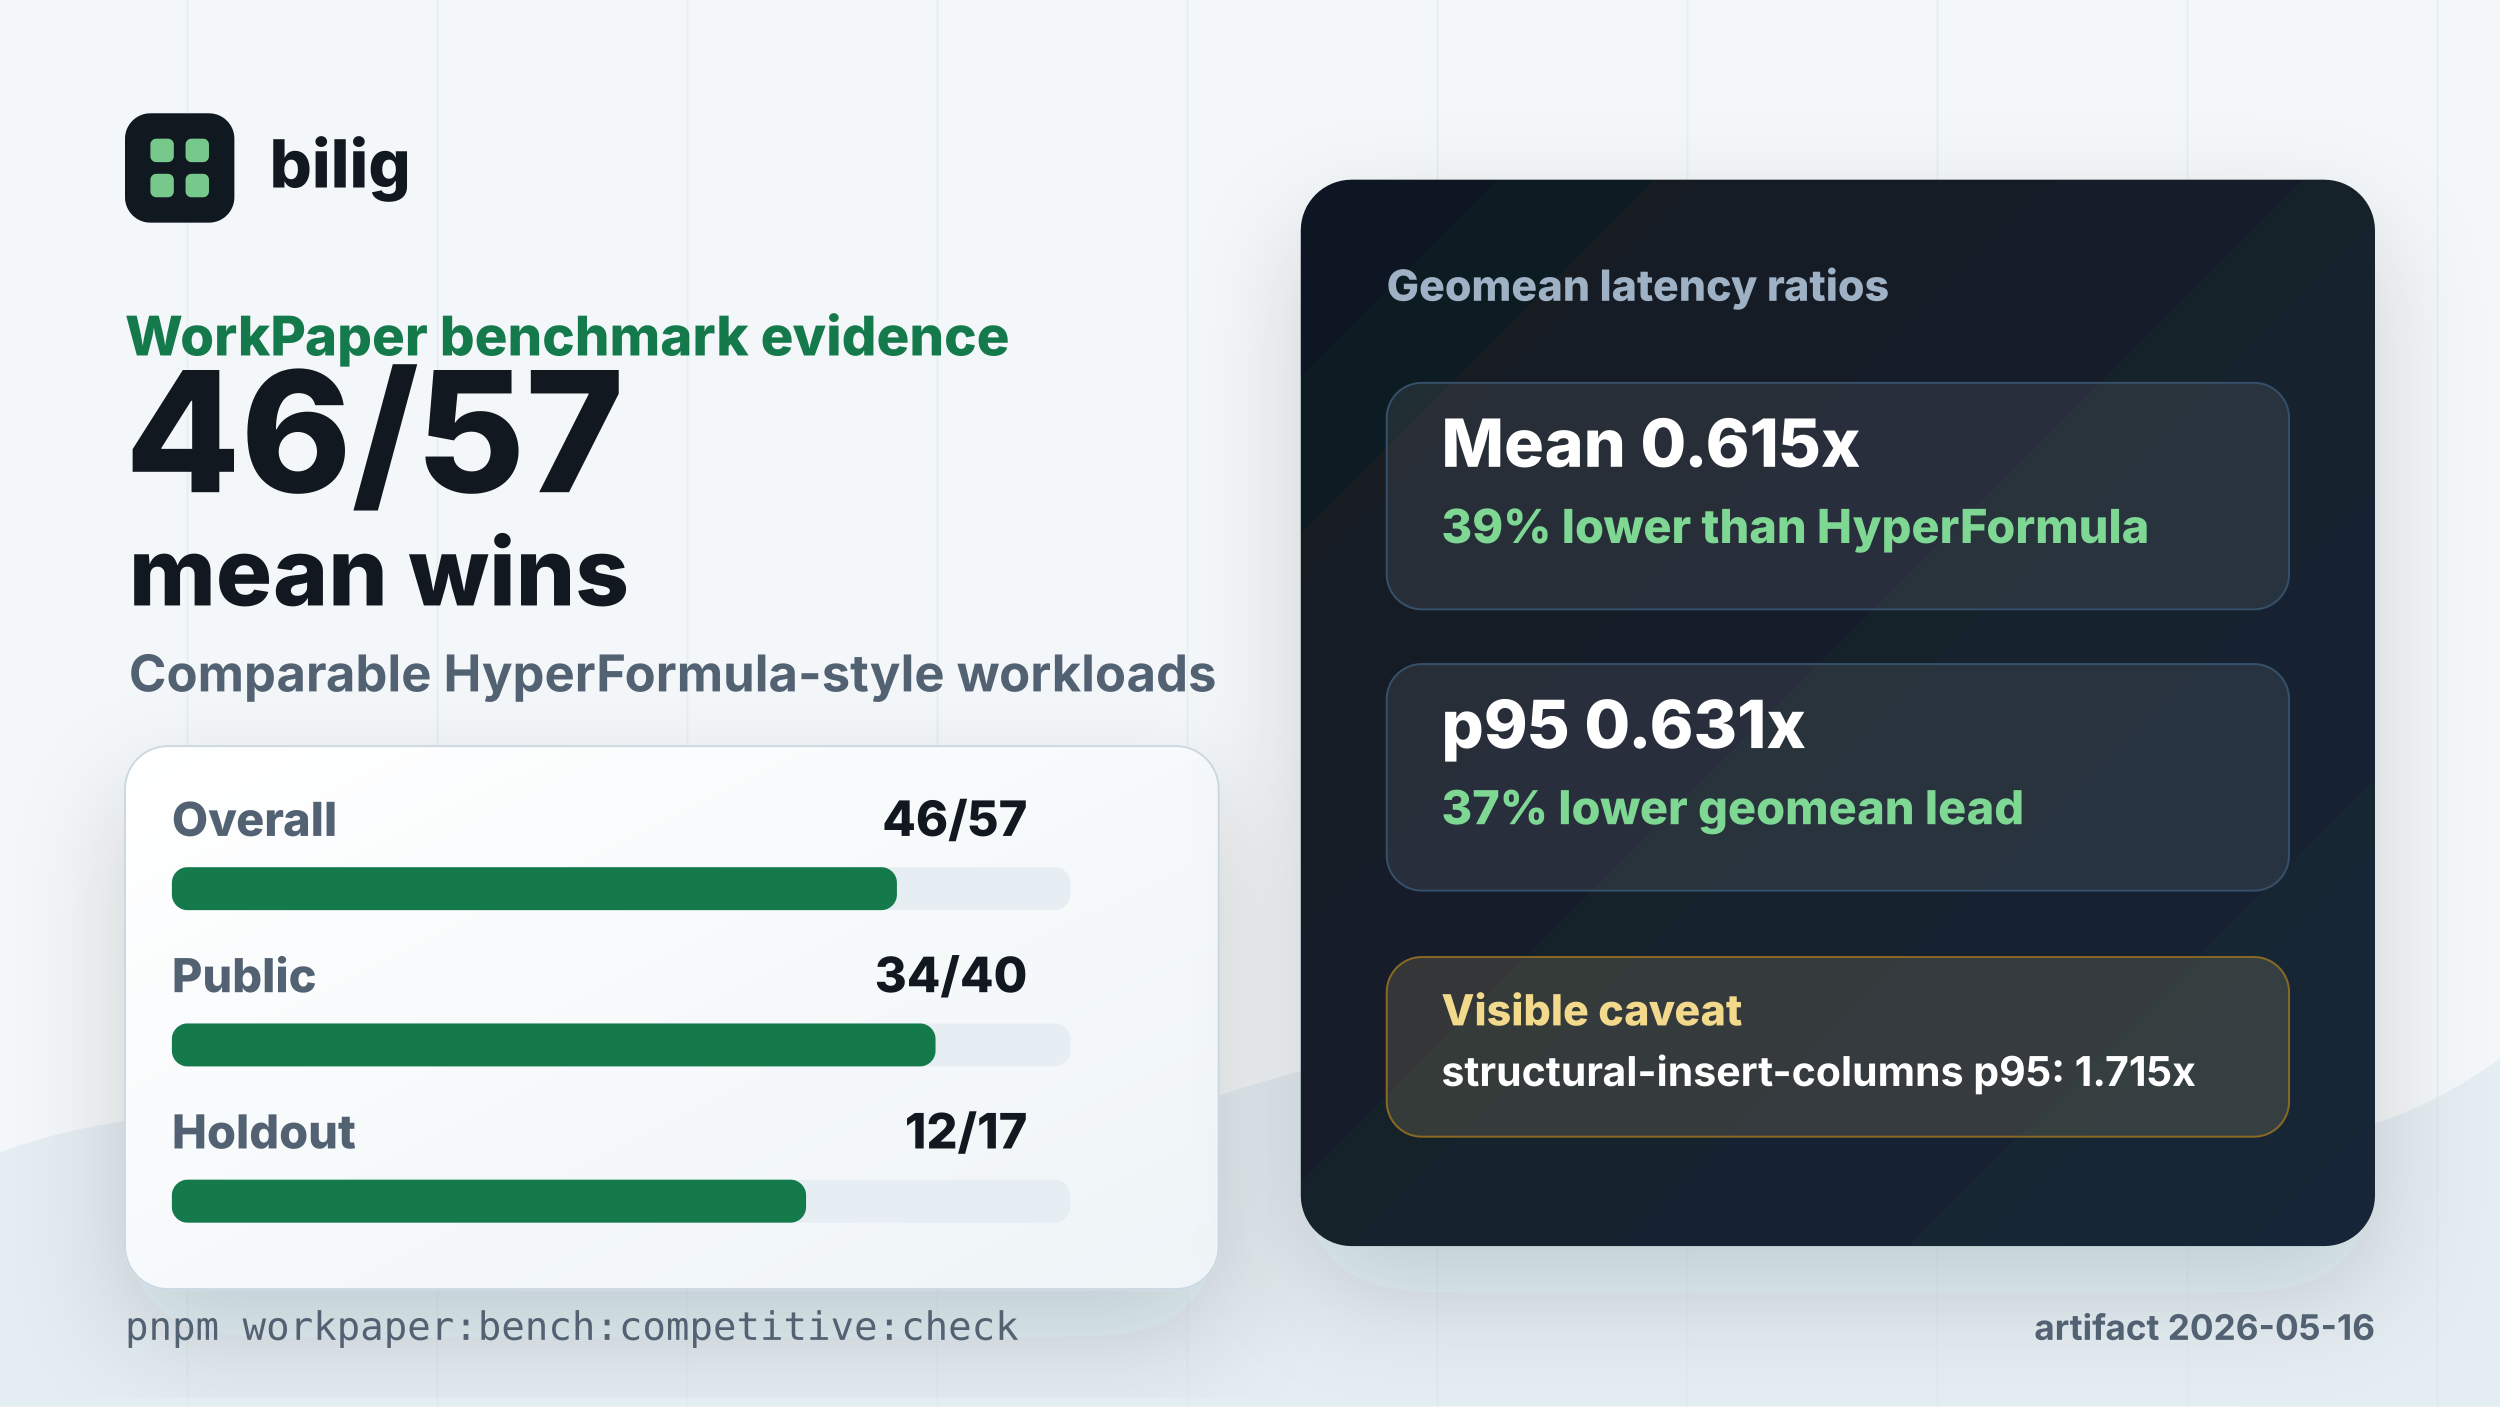
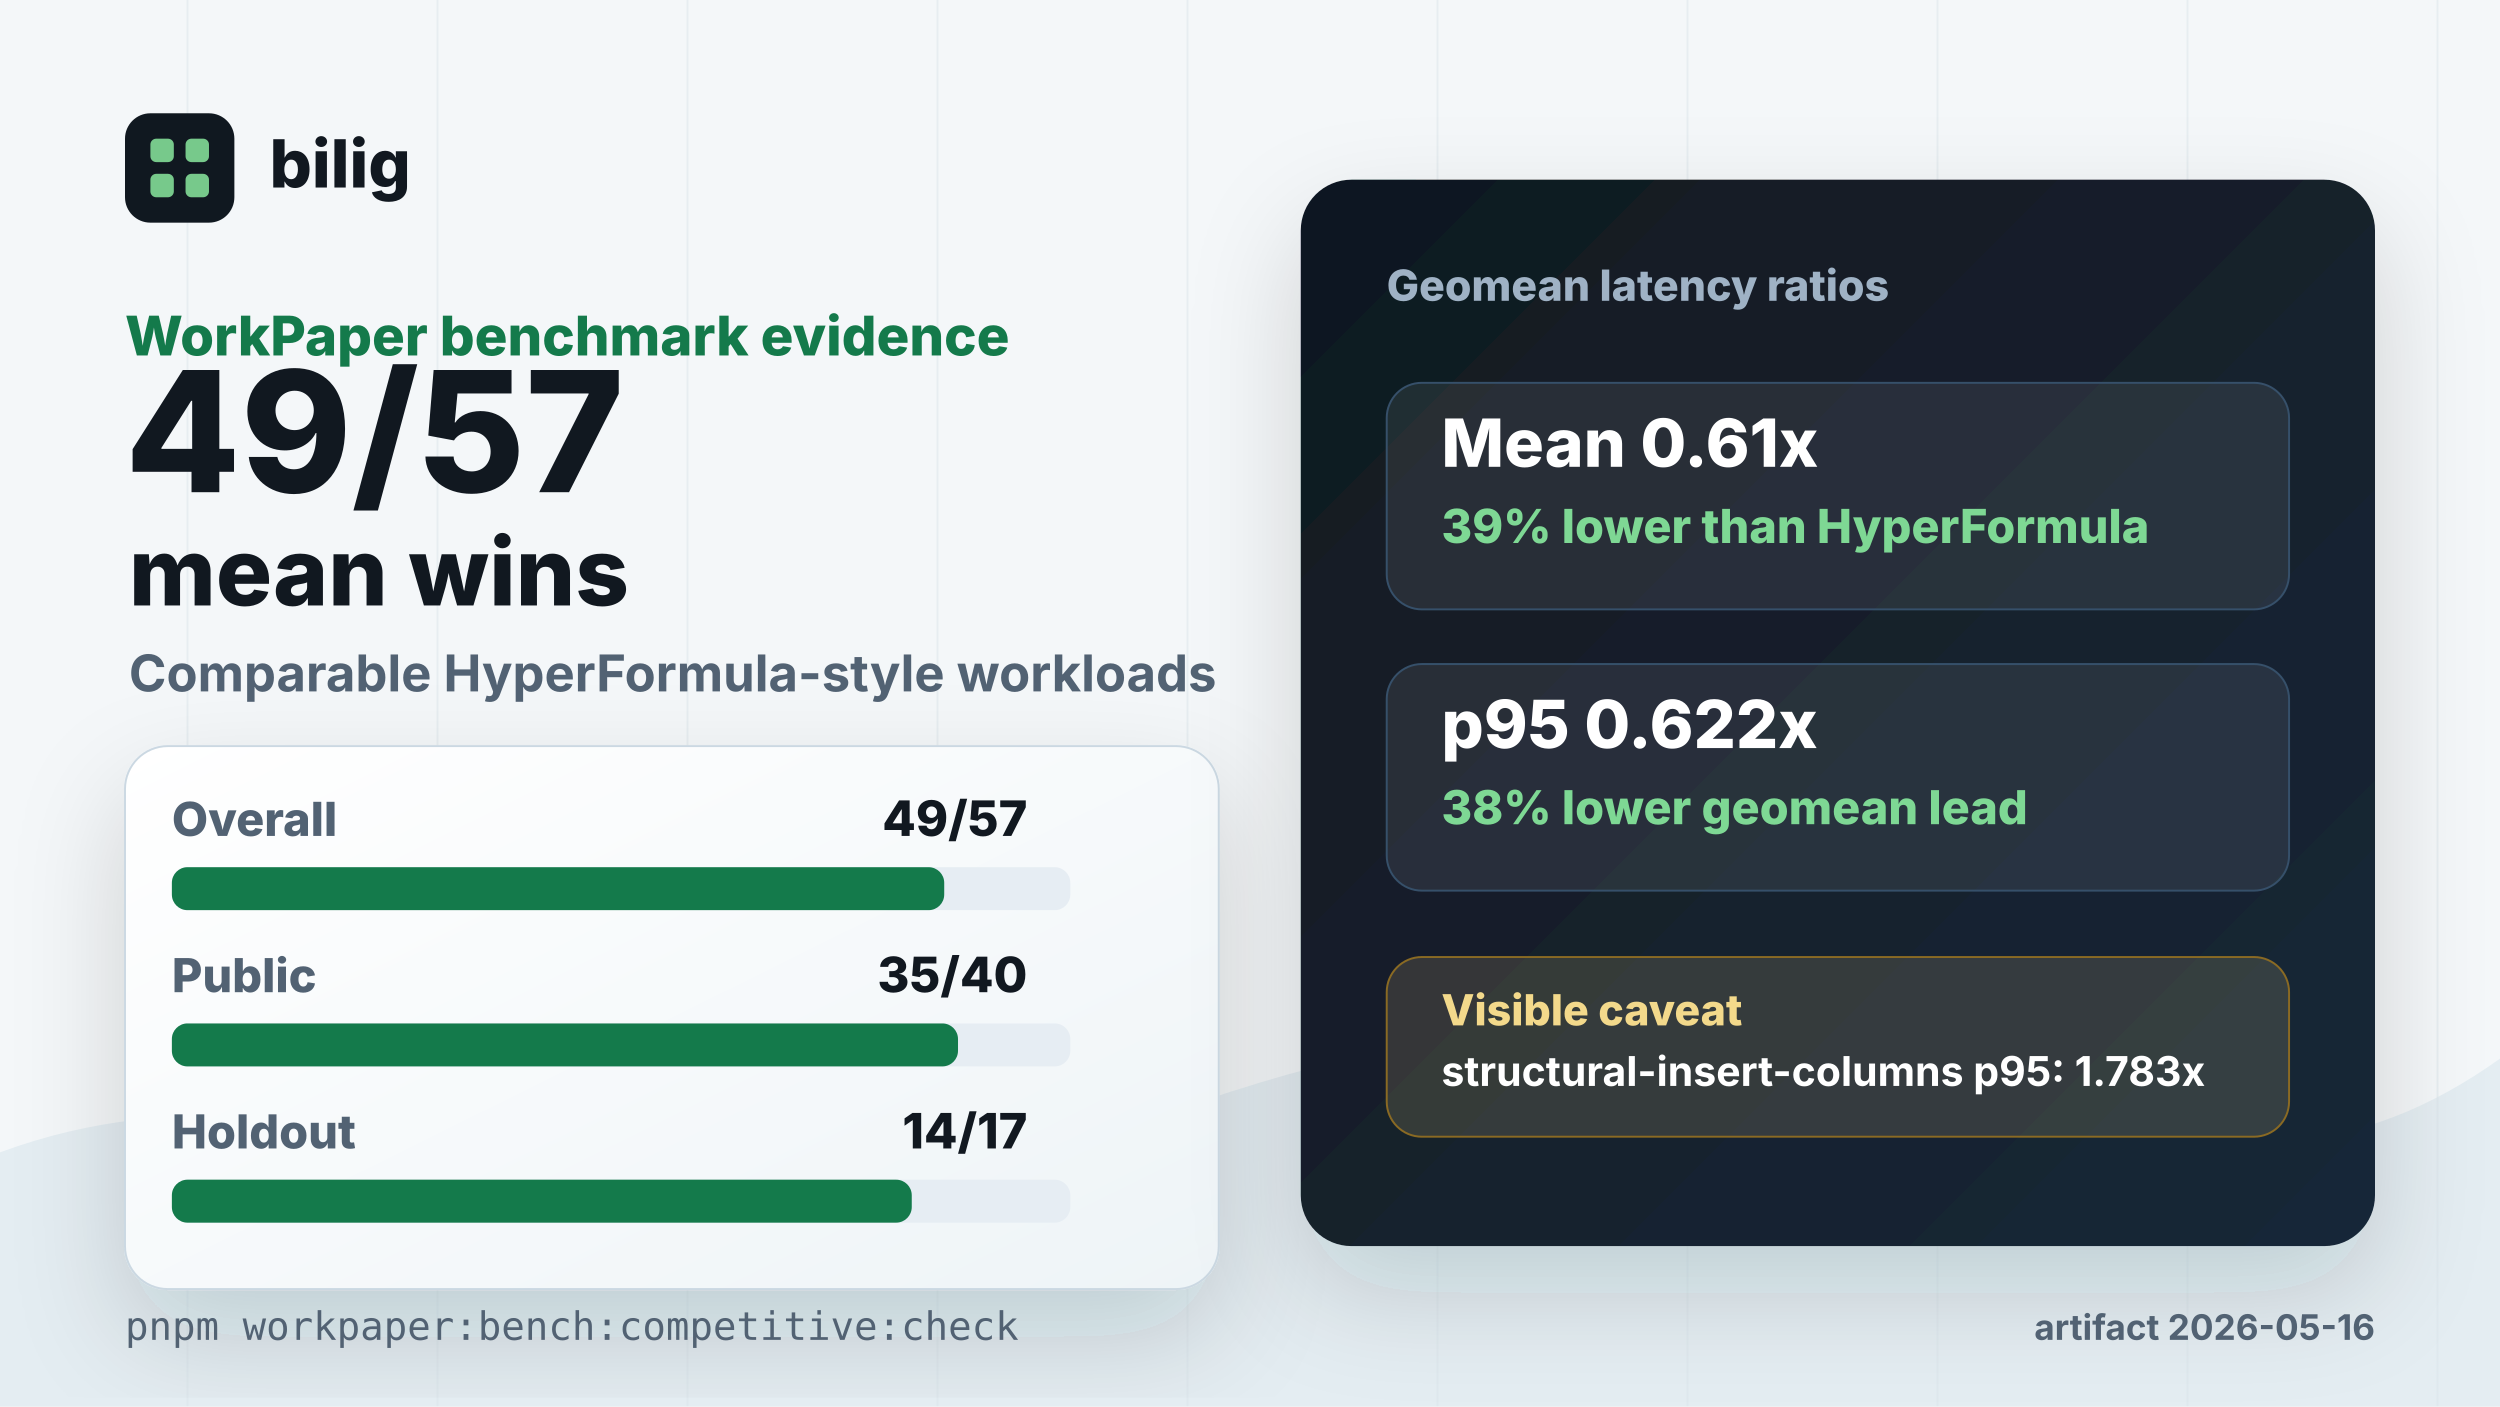
<svg xmlns="http://www.w3.org/2000/svg" width="1280" height="720" viewBox="0 0 1280 720">
  <defs>
    <linearGradient id="panel" x1="0" x2="1" y1="0" y2="1">
      <stop offset="0" stop-color="#ffffff" />
      <stop offset="1" stop-color="#eef4f7" />
    </linearGradient>
    <linearGradient id="dark" x1="0" x2="1" y1="0" y2="1">
      <stop offset="0" stop-color="#101820" />
      <stop offset="1" stop-color="#192838" />
    </linearGradient>
    <filter id="shadow" x="-20%" y="-20%" width="140%" height="140%">
      <feDropShadow dx="0" dy="24" stdDeviation="28" flood-color="#102033" flood-opacity="0.16" />
    </filter>
  </defs>
  <rect width="1280" height="720" fill="#f4f7f9" />
  <path d="M0 590 C190 520 340 674 520 600 C700 526 814 502 1000 560 C1135 602 1210 592 1280 542 L1280 720 L0 720 Z" fill="#e4edf2" />
  <g opacity="0.5" stroke="#d9e3ea" stroke-width="1">
    <path d="M96 0 V720" />
    <path d="M224 0 V720" />
    <path d="M352 0 V720" />
    <path d="M480 0 V720" />
    <path d="M608 0 V720" />
    <path d="M736 0 V720" />
    <path d="M864 0 V720" />
    <path d="M992 0 V720" />
    <path d="M1120 0 V720" />
    <path d="M1248 0 V720" />
  </g>
  <g transform="translate(64 58)">
    <rect x="0" y="0" width="56" height="56" rx="13" fill="#101820" />
    <rect x="13" y="13" width="12" height="12" rx="3" fill="#77c98b" />
    <rect x="31" y="13" width="12" height="12" rx="3" fill="#77c98b" />
    <rect x="13" y="31" width="12" height="12" rx="3" fill="#77c98b" />
    <rect x="31" y="31" width="12" height="12" rx="3" fill="#77c98b" />
    <text x="74" y="38" fill="#111820" font-family="Inter, Arial, Helvetica, sans-serif" font-size="34" font-weight="820">bilig</text>
  </g>
  <text x="64" y="182" fill="#147a4b" font-family="Inter, Arial, Helvetica, sans-serif" font-size="28" font-weight="820">WorkPaper benchmark evidence</text>
-   <text x="64" y="252" fill="#111820" font-family="Inter, Arial, Helvetica, sans-serif" font-size="86" font-weight="830" letter-spacing="0">46/57</text>
+   <text x="64" y="252" fill="#111820" font-family="Inter, Arial, Helvetica, sans-serif" font-size="86" font-weight="830" letter-spacing="0">49/57</text>
  <text x="66" y="310" fill="#111820" font-family="Inter, Arial, Helvetica, sans-serif" font-size="48" font-weight="800" letter-spacing="0">mean wins</text>
  <text x="66" y="354" fill="#526273" font-family="Inter, Arial, Helvetica, sans-serif" font-size="26" font-weight="650">Comparable HyperFormula-style workloads</text>
  <g filter="url(#shadow)">
    <rect x="64" y="382" width="560" height="278" rx="22" fill="url(#panel)" stroke="#cbd8e2" />
  </g>
  <g transform="translate(88 428)">
    <text x="0" y="0" fill="#526273" font-family="Inter, Arial, Helvetica, sans-serif" font-size="24" font-weight="760">Overall</text>
-     <text x="438" y="0" text-anchor="end" fill="#111820" font-family="Inter, Arial, Helvetica, sans-serif" font-size="25" font-weight="820">46/57</text>
+     <text x="438" y="0" text-anchor="end" fill="#111820" font-family="Inter, Arial, Helvetica, sans-serif" font-size="25" font-weight="820">49/57</text>
    <rect x="0" y="16" width="460" height="22" rx="8" fill="#e6edf3" />
-     <rect x="0" y="16" width="371.23" height="22" rx="8" fill="#147a4b" />
+     <rect x="0" y="16" width="395.44" height="22" rx="8" fill="#147a4b" />
  </g>
  <g transform="translate(88 508)">
    <text x="0" y="0" fill="#526273" font-family="Inter, Arial, Helvetica, sans-serif" font-size="24" font-weight="760">Public</text>
-     <text x="438" y="0" text-anchor="end" fill="#111820" font-family="Inter, Arial, Helvetica, sans-serif" font-size="25" font-weight="820">34/40</text>
+     <text x="438" y="0" text-anchor="end" fill="#111820" font-family="Inter, Arial, Helvetica, sans-serif" font-size="25" font-weight="820">35/40</text>
    <rect x="0" y="16" width="460" height="22" rx="8" fill="#e6edf3" />
-     <rect x="0" y="16" width="391.00" height="22" rx="8" fill="#147a4b" />
+     <rect x="0" y="16" width="402.50" height="22" rx="8" fill="#147a4b" />
  </g>
  <g transform="translate(88 588)">
    <text x="0" y="0" fill="#526273" font-family="Inter, Arial, Helvetica, sans-serif" font-size="24" font-weight="760">Holdout</text>
-     <text x="438" y="0" text-anchor="end" fill="#111820" font-family="Inter, Arial, Helvetica, sans-serif" font-size="25" font-weight="820">12/17</text>
+     <text x="438" y="0" text-anchor="end" fill="#111820" font-family="Inter, Arial, Helvetica, sans-serif" font-size="25" font-weight="820">14/17</text>
    <rect x="0" y="16" width="460" height="22" rx="8" fill="#e6edf3" />
-     <rect x="0" y="16" width="324.71" height="22" rx="8" fill="#147a4b" />
+     <rect x="0" y="16" width="378.82" height="22" rx="8" fill="#147a4b" />
  </g>
  <g filter="url(#shadow)">
    <rect x="666" y="92" width="550" height="546" rx="26" fill="url(#dark)" />
  </g>
  <text x="710" y="154" fill="#9fb2c5" font-family="Inter, Arial, Helvetica, sans-serif" font-size="22" font-weight="760">Geomean latency ratios</text>
  <g transform="translate(710 196)">
    <rect x="0" y="0" width="462" height="116" rx="18" fill="#ffffff" fill-opacity="0.08" stroke="#36506a" />
-     <text x="28" y="43" fill="#ffffff" font-family="Inter, Arial, Helvetica, sans-serif" font-size="34" font-weight="840">Mean 0.615x</text>
+     <text x="28" y="43" fill="#ffffff" font-family="Inter, Arial, Helvetica, sans-serif" font-size="34" font-weight="840">Mean 0.61x</text>
    <text x="28" y="82" fill="#7ed894" font-family="Inter, Arial, Helvetica, sans-serif" font-size="24" font-weight="780">39% lower than HyperFormula</text>
  </g>
  <g transform="translate(710 340)">
    <rect x="0" y="0" width="462" height="116" rx="18" fill="#ffffff" fill-opacity="0.08" stroke="#36506a" />
-     <text x="28" y="43" fill="#ffffff" font-family="Inter, Arial, Helvetica, sans-serif" font-size="34" font-weight="840">p95 0.631x</text>
-     <text x="28" y="82" fill="#7ed894" font-family="Inter, Arial, Helvetica, sans-serif" font-size="24" font-weight="780">37% lower geomean lead</text>
+     <text x="28" y="43" fill="#ffffff" font-family="Inter, Arial, Helvetica, sans-serif" font-size="34" font-weight="840">p95 0.622x</text>
+     <text x="28" y="82" fill="#7ed894" font-family="Inter, Arial, Helvetica, sans-serif" font-size="24" font-weight="780">38% lower geomean lead</text>
  </g>
  <g transform="translate(710 490)">
    <rect x="0" y="0" width="462" height="92" rx="18" fill="#f4d991" fill-opacity="0.14" stroke="#8a6a23" />
    <text x="28" y="35" fill="#f3d98b" font-family="Inter, Arial, Helvetica, sans-serif" font-size="22" font-weight="820">Visible caveat</text>
-     <text x="28" y="66" fill="#ffffff" font-family="Inter, Arial, Helvetica, sans-serif" font-size="21" font-weight="650">structural-insert-columns p95: 1.715x</text>
+     <text x="28" y="66" fill="#ffffff" font-family="Inter, Arial, Helvetica, sans-serif" font-size="21" font-weight="650">structural-insert-columns p95: 1.783x</text>
  </g>
  <text x="64" y="686" fill="#526273" font-family="SFMono-Regular, Menlo, Consolas, monospace" font-size="20">pnpm workpaper:bench:competitive:check</text>
  <text x="1216" y="686" text-anchor="end" fill="#526273" font-family="Inter, Arial, Helvetica, sans-serif" font-size="18" font-weight="650">artifact 2026-05-16</text>
</svg>
